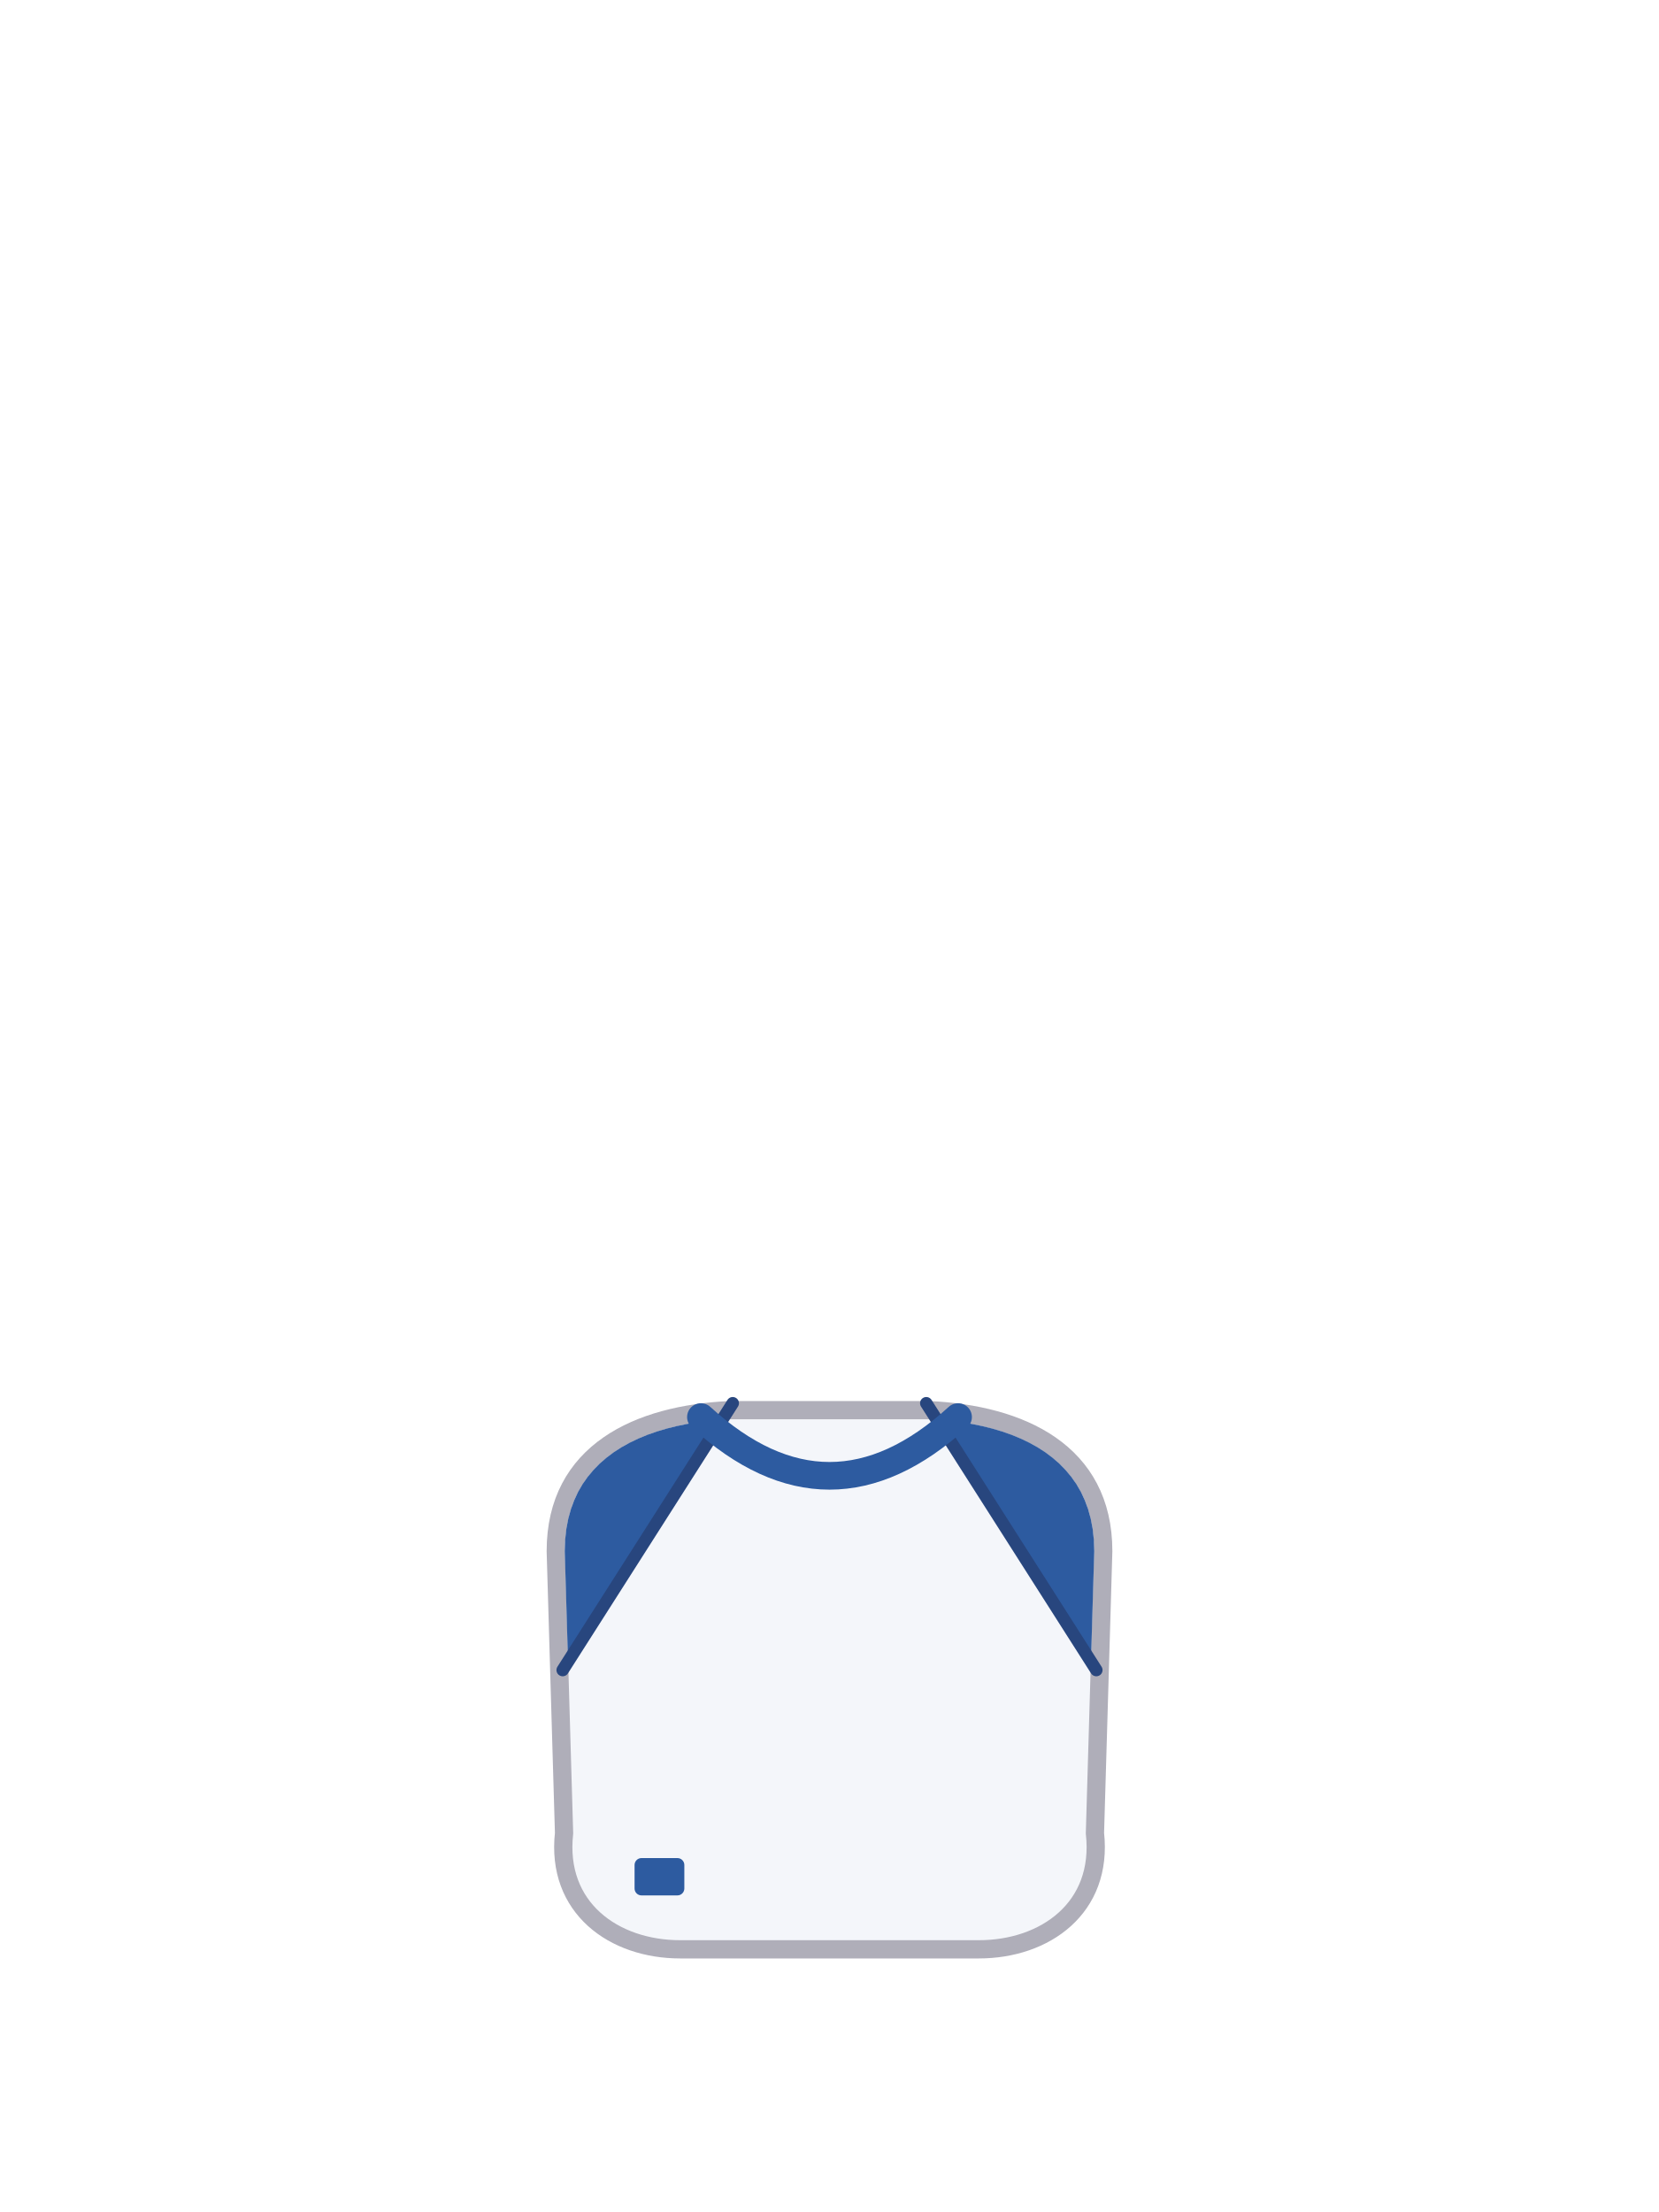
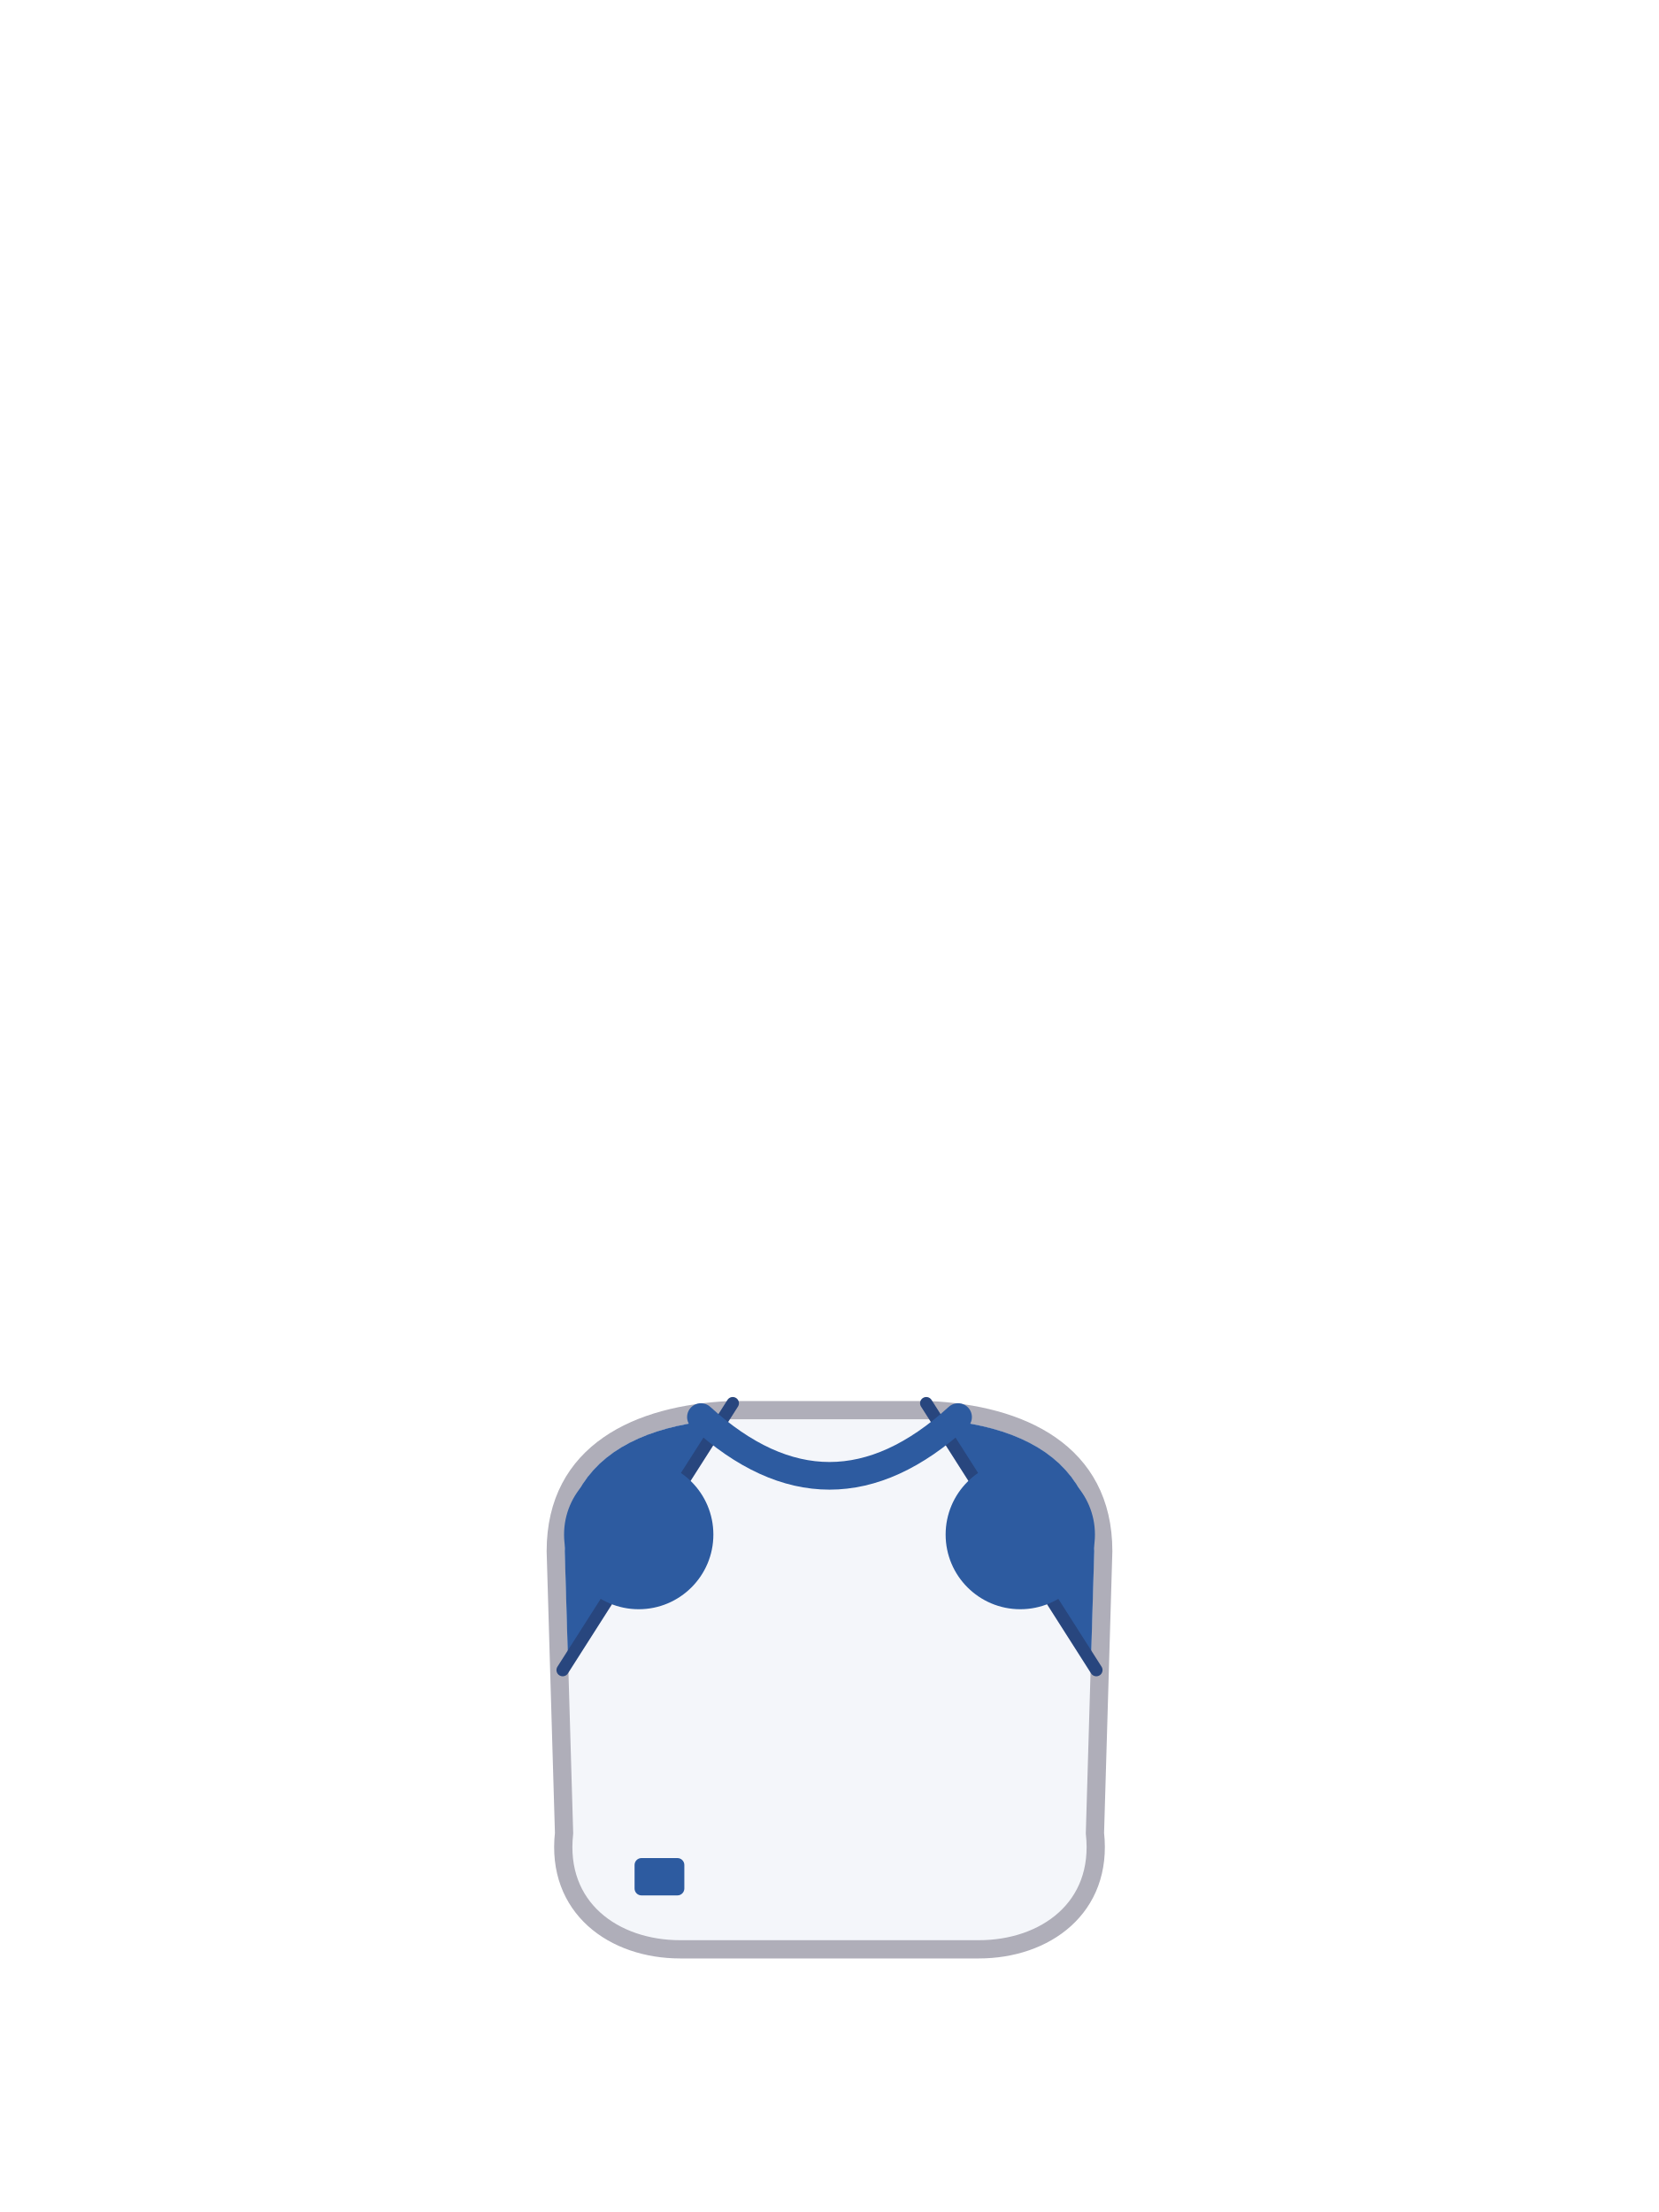
<svg xmlns="http://www.w3.org/2000/svg" viewBox="0 0 240 320">
  <path d="M 80.4 224.4 C 80.4 210 92.4 204.6 105.6 204 L 134.4 204 C 147.6 204.6 159.6 210 159.6 224.4 L 158.4 265.2 C 159.6 276 151.2 282 141.6 282 L 98.4 282 C 88.8 282 80.4 276 81.6 265.2 Z" fill="#F4F6FA" stroke="#AFAEB9" stroke-width="2.64" />
  <path d="M 82.18 240.57 L 104.50 205.37 L 104.06 205.40 L 102.47 205.54 L 100.92 205.74 L 99.39 206.00 L 97.89 206.31 L 96.44 206.67 L 95.03 207.09 L 93.66 207.57 L 92.35 208.11 L 91.10 208.71 L 89.91 209.37 L 88.79 210.09 L 87.74 210.88 L 86.76 211.73 L 85.86 212.65 L 85.03 213.64 L 84.29 214.69 L 83.63 215.83 L 83.07 217.04 L 82.59 218.33 L 82.21 219.71 L 81.93 221.18 L 81.76 222.74 L 81.70 224.40 Z" fill="#2D5BA0" />
  <path d="M 157.82 240.57 L 135.50 205.37 L 135.94 205.40 L 137.53 205.54 L 139.08 205.74 L 140.61 206.00 L 142.11 206.31 L 143.56 206.67 L 144.97 207.09 L 146.34 207.57 L 147.65 208.11 L 148.90 208.71 L 150.09 209.37 L 151.21 210.09 L 152.26 210.88 L 153.24 211.73 L 154.14 212.65 L 154.97 213.64 L 155.71 214.69 L 156.37 215.83 L 156.93 217.04 L 157.41 218.33 L 157.79 219.71 L 158.07 221.18 L 158.24 222.74 L 158.30 224.40 Z" fill="#2D5BA0" />
  <path d="M 106 203 L 81.4 241.6 M 134 203 L 158.6 241.6" fill="none" stroke="#28467E" stroke-width="1.8" stroke-linecap="round" />
  <path d="M 101.4 205 Q 120 222 138.6 205" fill="none" stroke="#2D5BA0" stroke-width="4" stroke-linecap="round" />
  <rect x="91.8" y="268.8" width="7.2" height="5.4" rx="1" fill="#2D5BA0" />
+   <circle cx="92.4" cy="222" r="10.8" fill="#2D5BA0" />
+   <circle cx="147.6" cy="222" r="10.8" fill="#2D5BA0" />
</svg>
